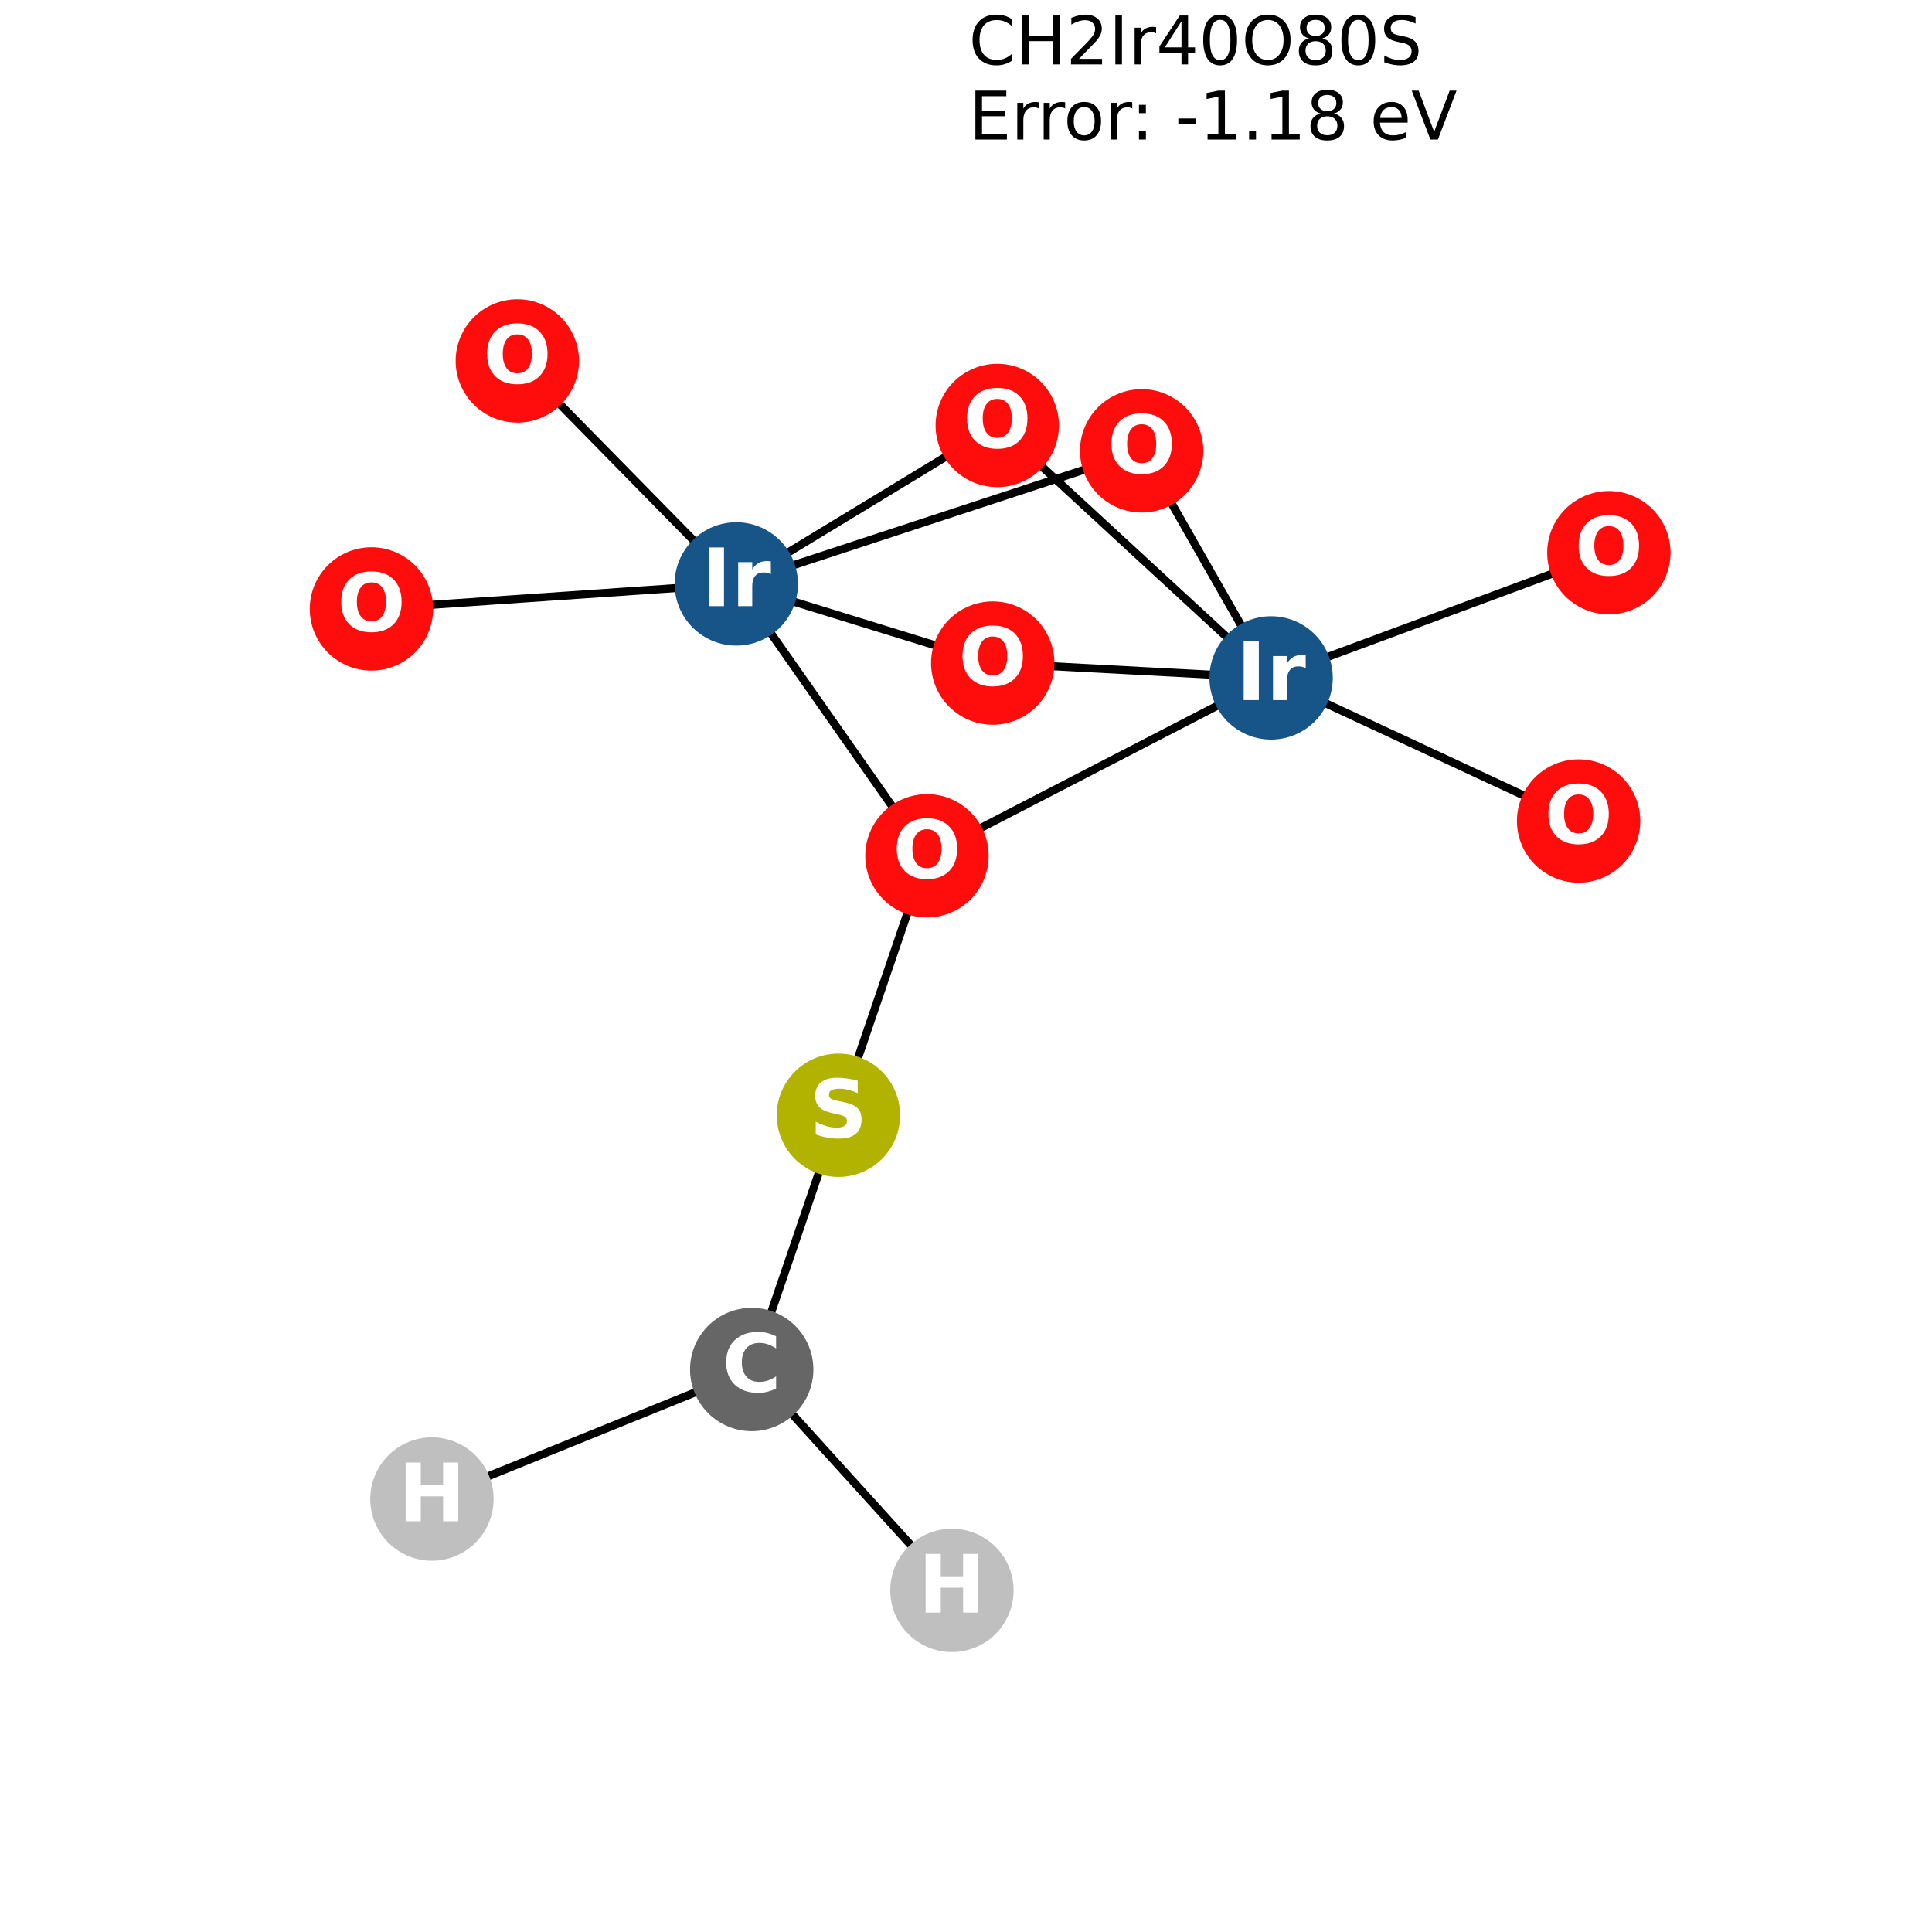
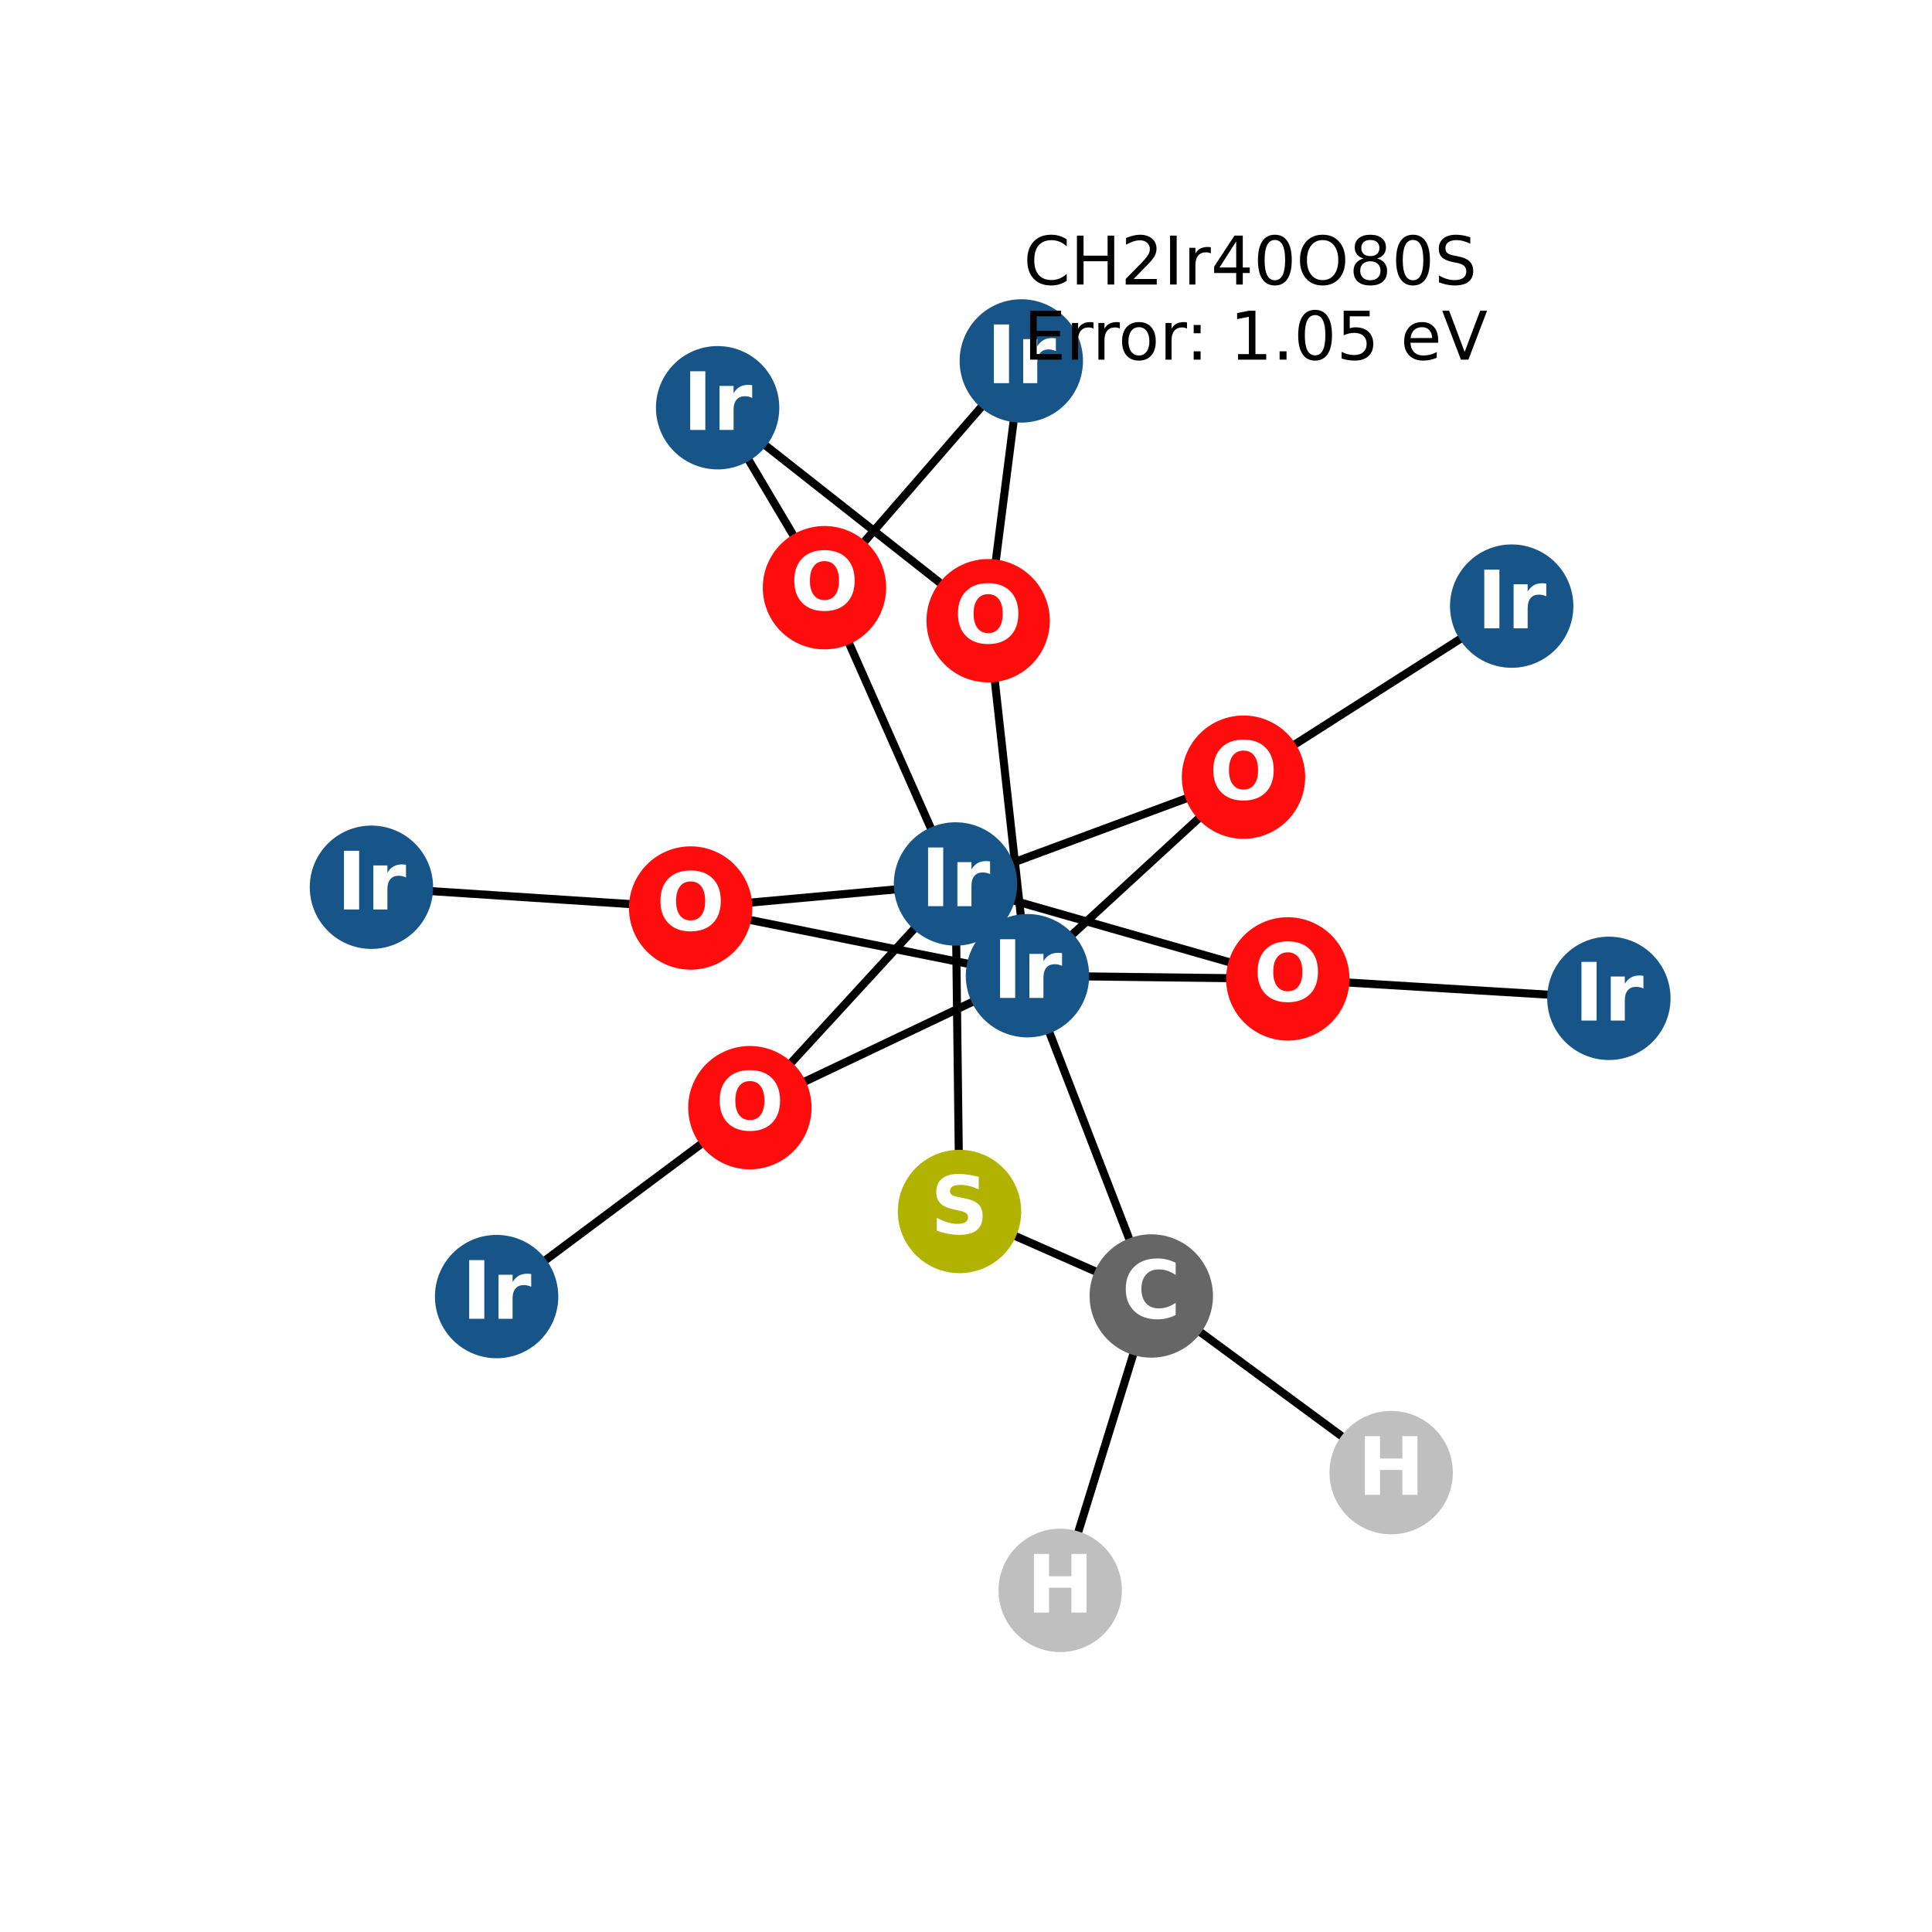
<svg xmlns="http://www.w3.org/2000/svg" xmlns:xlink="http://www.w3.org/1999/xlink" width="288pt" height="288pt" viewBox="0 0 288 288" version="1.1">
  <defs>
    <style type="text/css">*{stroke-linejoin: round; stroke-linecap: butt}</style>
  </defs>
  <g id="figure_1">
    <g id="patch_1">
      <path d="M 0 288  L 288 288  L 288 0  L 0 0  z " style="fill: #ffffff" />
    </g>
    <g id="axes_1">
      <g id="LineCollection_1">
-         <path d="M 147.985 98.843  L 109.758 87.045  " clip-path="url(#p2002f53074)" style="fill: none; stroke: #000000; stroke-width: 1.2" />
-         <path d="M 147.985 98.843  L 189.483 101.052  " clip-path="url(#p2002f53074)" style="fill: none; stroke: #000000; stroke-width: 1.2" />
-         <path d="M 170.187 67.207  L 109.758 87.045  " clip-path="url(#p2002f53074)" style="fill: none; stroke: #000000; stroke-width: 1.2" />
-         <path d="M 170.187 67.207  L 189.483 101.052  " clip-path="url(#p2002f53074)" style="fill: none; stroke: #000000; stroke-width: 1.2" />
-         <path d="M 189.483 101.052  L 239.831 82.39  " clip-path="url(#p2002f53074)" style="fill: none; stroke: #000000; stroke-width: 1.2" />
-         <path d="M 189.483 101.052  L 148.661 63.425  " clip-path="url(#p2002f53074)" style="fill: none; stroke: #000000; stroke-width: 1.2" />
-         <path d="M 189.483 101.052  L 138.181 127.575  " clip-path="url(#p2002f53074)" style="fill: none; stroke: #000000; stroke-width: 1.2" />
-         <path d="M 189.483 101.052  L 235.321 122.387  " clip-path="url(#p2002f53074)" style="fill: none; stroke: #000000; stroke-width: 1.2" />
-         <path d="M 148.661 63.425  L 109.758 87.045  " clip-path="url(#p2002f53074)" style="fill: none; stroke: #000000; stroke-width: 1.2" />
-         <path d="M 138.181 127.575  L 109.758 87.045  " clip-path="url(#p2002f53074)" style="fill: none; stroke: #000000; stroke-width: 1.2" />
-         <path d="M 138.181 127.575  L 124.985 166.251  " clip-path="url(#p2002f53074)" style="fill: none; stroke: #000000; stroke-width: 1.2" />
-         <path d="M 77.119 53.804  L 109.758 87.045  " clip-path="url(#p2002f53074)" style="fill: none; stroke: #000000; stroke-width: 1.2" />
-         <path d="M 109.758 87.045  L 55.369 90.773  " clip-path="url(#p2002f53074)" style="fill: none; stroke: #000000; stroke-width: 1.2" />
-         <path d="M 112.056 204.149  L 64.388 223.459  " clip-path="url(#p2002f53074)" style="fill: none; stroke: #000000; stroke-width: 1.2" />
-         <path d="M 112.056 204.149  L 141.902 237.076  " clip-path="url(#p2002f53074)" style="fill: none; stroke: #000000; stroke-width: 1.2" />
-         <path d="M 112.056 204.149  L 124.985 166.251  " clip-path="url(#p2002f53074)" style="fill: none; stroke: #000000; stroke-width: 1.2" />
+         <path d="M 153.165 145.447  L 147.302 92.53  " clip-path="url(#p4bd8d62f1f)" style="fill: none; stroke: #000000; stroke-width: 1.2" />
+         <path d="M 153.165 145.447  L 185.369 115.851  " clip-path="url(#p4bd8d62f1f)" style="fill: none; stroke: #000000; stroke-width: 1.2" />
+         <path d="M 153.165 145.447  L 191.97 145.924  " clip-path="url(#p4bd8d62f1f)" style="fill: none; stroke: #000000; stroke-width: 1.2" />
+         <path d="M 153.165 145.447  L 111.783 165.119  " clip-path="url(#p4bd8d62f1f)" style="fill: none; stroke: #000000; stroke-width: 1.2" />
+         <path d="M 153.165 145.447  L 102.951 135.357  " clip-path="url(#p4bd8d62f1f)" style="fill: none; stroke: #000000; stroke-width: 1.2" />
+         <path d="M 153.165 145.447  L 171.62 193.191  " clip-path="url(#p4bd8d62f1f)" style="fill: none; stroke: #000000; stroke-width: 1.2" />
+         <path d="M 152.245 53.804  L 147.302 92.53  " clip-path="url(#p4bd8d62f1f)" style="fill: none; stroke: #000000; stroke-width: 1.2" />
+         <path d="M 152.245 53.804  L 122.903 87.607  " clip-path="url(#p4bd8d62f1f)" style="fill: none; stroke: #000000; stroke-width: 1.2" />
+         <path d="M 239.831 148.821  L 191.97 145.924  " clip-path="url(#p4bd8d62f1f)" style="fill: none; stroke: #000000; stroke-width: 1.2" />
+         <path d="M 225.346 90.352  L 185.369 115.851  " clip-path="url(#p4bd8d62f1f)" style="fill: none; stroke: #000000; stroke-width: 1.2" />
+         <path d="M 142.434 131.77  L 185.369 115.851  " clip-path="url(#p4bd8d62f1f)" style="fill: none; stroke: #000000; stroke-width: 1.2" />
+         <path d="M 142.434 131.77  L 191.97 145.924  " clip-path="url(#p4bd8d62f1f)" style="fill: none; stroke: #000000; stroke-width: 1.2" />
+         <path d="M 142.434 131.77  L 122.903 87.607  " clip-path="url(#p4bd8d62f1f)" style="fill: none; stroke: #000000; stroke-width: 1.2" />
+         <path d="M 142.434 131.77  L 111.783 165.119  " clip-path="url(#p4bd8d62f1f)" style="fill: none; stroke: #000000; stroke-width: 1.2" />
+         <path d="M 142.434 131.77  L 102.951 135.357  " clip-path="url(#p4bd8d62f1f)" style="fill: none; stroke: #000000; stroke-width: 1.2" />
+         <path d="M 142.434 131.77  L 143.031 180.594  " clip-path="url(#p4bd8d62f1f)" style="fill: none; stroke: #000000; stroke-width: 1.2" />
+         <path d="M 122.903 87.607  L 106.975 60.78  " clip-path="url(#p4bd8d62f1f)" style="fill: none; stroke: #000000; stroke-width: 1.2" />
+         <path d="M 106.975 60.78  L 147.302 92.53  " clip-path="url(#p4bd8d62f1f)" style="fill: none; stroke: #000000; stroke-width: 1.2" />
+         <path d="M 55.369 132.261  L 102.951 135.357  " clip-path="url(#p4bd8d62f1f)" style="fill: none; stroke: #000000; stroke-width: 1.2" />
+         <path d="M 111.783 165.119  L 74.029 193.279  " clip-path="url(#p4bd8d62f1f)" style="fill: none; stroke: #000000; stroke-width: 1.2" />
+         <path d="M 171.62 193.191  L 158.042 237.076  " clip-path="url(#p4bd8d62f1f)" style="fill: none; stroke: #000000; stroke-width: 1.2" />
+         <path d="M 171.62 193.191  L 207.379 219.521  " clip-path="url(#p4bd8d62f1f)" style="fill: none; stroke: #000000; stroke-width: 1.2" />
+         <path d="M 171.62 193.191  L 143.031 180.594  " clip-path="url(#p4bd8d62f1f)" style="fill: none; stroke: #000000; stroke-width: 1.2" />
      </g>
      <g id="PathCollection_1">
        <defs>
-           <path id="C0_0_3049954e44" d="M 0 8.944  C 2.372 8.944 4.647 8.002 6.325 6.325  C 8.002 4.647 8.944 2.372 8.944 -0  C 8.944 -2.372 8.002 -4.647 6.325 -6.325  C 4.647 -8.002 2.372 -8.944 0 -8.944  C -2.372 -8.944 -4.647 -8.002 -6.325 -6.325  C -8.002 -4.647 -8.944 -2.372 -8.944 0  C -8.944 2.372 -8.002 4.647 -6.325 6.325  C -4.647 8.002 -2.372 8.944 0 8.944  z " />
+           <path id="C0_0_e879115627" d="M 0 8.944  C 2.372 8.944 4.647 8.002 6.325 6.325  C 8.002 4.647 8.944 2.372 8.944 -0  C 8.944 -2.372 8.002 -4.647 6.325 -6.325  C 4.647 -8.002 2.372 -8.944 0 -8.944  C -2.372 -8.944 -4.647 -8.002 -6.325 -6.325  C -8.002 -4.647 -8.944 -2.372 -8.944 0  C -8.944 2.372 -8.002 4.647 -6.325 6.325  C -4.647 8.002 -2.372 8.944 0 8.944  z " />
        </defs>
-         <g clip-path="url(#p2002f53074)">
-           <use xlink:href="#C0_0_3049954e44" x="147.985" y="98.843" style="fill: #ff0d0d; stroke: #ff0d0d; stroke-width: 0.5" />
-         </g>
-         <g clip-path="url(#p2002f53074)">
-           <use xlink:href="#C0_0_3049954e44" x="170.187" y="67.207" style="fill: #ff0d0d; stroke: #ff0d0d; stroke-width: 0.5" />
-         </g>
-         <g clip-path="url(#p2002f53074)">
-           <use xlink:href="#C0_0_3049954e44" x="189.483" y="101.052" style="fill: #175487; stroke: #175487; stroke-width: 0.5" />
-         </g>
-         <g clip-path="url(#p2002f53074)">
-           <use xlink:href="#C0_0_3049954e44" x="148.661" y="63.425" style="fill: #ff0d0d; stroke: #ff0d0d; stroke-width: 0.5" />
-         </g>
-         <g clip-path="url(#p2002f53074)">
-           <use xlink:href="#C0_0_3049954e44" x="138.181" y="127.575" style="fill: #ff0d0d; stroke: #ff0d0d; stroke-width: 0.5" />
-         </g>
-         <g clip-path="url(#p2002f53074)">
-           <use xlink:href="#C0_0_3049954e44" x="77.119" y="53.804" style="fill: #ff0d0d; stroke: #ff0d0d; stroke-width: 0.5" />
-         </g>
-         <g clip-path="url(#p2002f53074)">
-           <use xlink:href="#C0_0_3049954e44" x="109.758" y="87.045" style="fill: #175487; stroke: #175487; stroke-width: 0.5" />
-         </g>
-         <g clip-path="url(#p2002f53074)">
-           <use xlink:href="#C0_0_3049954e44" x="55.369" y="90.773" style="fill: #ff0d0d; stroke: #ff0d0d; stroke-width: 0.5" />
-         </g>
-         <g clip-path="url(#p2002f53074)">
-           <use xlink:href="#C0_0_3049954e44" x="235.321" y="122.387" style="fill: #ff0d0d; stroke: #ff0d0d; stroke-width: 0.5" />
-         </g>
-         <g clip-path="url(#p2002f53074)">
-           <use xlink:href="#C0_0_3049954e44" x="112.056" y="204.149" style="fill: #666666; stroke: #666666; stroke-width: 0.5" />
-         </g>
-         <g clip-path="url(#p2002f53074)">
-           <use xlink:href="#C0_0_3049954e44" x="64.388" y="223.459" style="fill: #bfbfbf; stroke: #bfbfbf; stroke-width: 0.5" />
-         </g>
-         <g clip-path="url(#p2002f53074)">
-           <use xlink:href="#C0_0_3049954e44" x="141.902" y="237.076" style="fill: #bfbfbf; stroke: #bfbfbf; stroke-width: 0.5" />
-         </g>
-         <g clip-path="url(#p2002f53074)">
-           <use xlink:href="#C0_0_3049954e44" x="124.985" y="166.251" style="fill: #b2b200; stroke: #b2b200; stroke-width: 0.5" />
-         </g>
-         <g clip-path="url(#p2002f53074)">
-           <use xlink:href="#C0_0_3049954e44" x="239.831" y="82.39" style="fill: #ff0d0d; stroke: #ff0d0d; stroke-width: 0.5" />
+         <g clip-path="url(#p4bd8d62f1f)">
+           <use xlink:href="#C0_0_e879115627" x="153.165" y="145.447" style="fill: #175487; stroke: #175487; stroke-width: 0.5" />
+         </g>
+         <g clip-path="url(#p4bd8d62f1f)">
+           <use xlink:href="#C0_0_e879115627" x="152.245" y="53.804" style="fill: #175487; stroke: #175487; stroke-width: 0.5" />
+         </g>
+         <g clip-path="url(#p4bd8d62f1f)">
+           <use xlink:href="#C0_0_e879115627" x="239.831" y="148.821" style="fill: #175487; stroke: #175487; stroke-width: 0.5" />
+         </g>
+         <g clip-path="url(#p4bd8d62f1f)">
+           <use xlink:href="#C0_0_e879115627" x="225.346" y="90.352" style="fill: #175487; stroke: #175487; stroke-width: 0.5" />
+         </g>
+         <g clip-path="url(#p4bd8d62f1f)">
+           <use xlink:href="#C0_0_e879115627" x="142.434" y="131.77" style="fill: #175487; stroke: #175487; stroke-width: 0.5" />
+         </g>
+         <g clip-path="url(#p4bd8d62f1f)">
+           <use xlink:href="#C0_0_e879115627" x="122.903" y="87.607" style="fill: #ff0d0d; stroke: #ff0d0d; stroke-width: 0.5" />
+         </g>
+         <g clip-path="url(#p4bd8d62f1f)">
+           <use xlink:href="#C0_0_e879115627" x="106.975" y="60.78" style="fill: #175487; stroke: #175487; stroke-width: 0.5" />
+         </g>
+         <g clip-path="url(#p4bd8d62f1f)">
+           <use xlink:href="#C0_0_e879115627" x="55.369" y="132.261" style="fill: #175487; stroke: #175487; stroke-width: 0.5" />
+         </g>
+         <g clip-path="url(#p4bd8d62f1f)">
+           <use xlink:href="#C0_0_e879115627" x="111.783" y="165.119" style="fill: #ff0d0d; stroke: #ff0d0d; stroke-width: 0.5" />
+         </g>
+         <g clip-path="url(#p4bd8d62f1f)">
+           <use xlink:href="#C0_0_e879115627" x="102.951" y="135.357" style="fill: #ff0d0d; stroke: #ff0d0d; stroke-width: 0.5" />
+         </g>
+         <g clip-path="url(#p4bd8d62f1f)">
+           <use xlink:href="#C0_0_e879115627" x="74.029" y="193.279" style="fill: #175487; stroke: #175487; stroke-width: 0.5" />
+         </g>
+         <g clip-path="url(#p4bd8d62f1f)">
+           <use xlink:href="#C0_0_e879115627" x="191.97" y="145.924" style="fill: #ff0d0d; stroke: #ff0d0d; stroke-width: 0.5" />
+         </g>
+         <g clip-path="url(#p4bd8d62f1f)">
+           <use xlink:href="#C0_0_e879115627" x="147.302" y="92.53" style="fill: #ff0d0d; stroke: #ff0d0d; stroke-width: 0.5" />
+         </g>
+         <g clip-path="url(#p4bd8d62f1f)">
+           <use xlink:href="#C0_0_e879115627" x="185.369" y="115.851" style="fill: #ff0d0d; stroke: #ff0d0d; stroke-width: 0.5" />
+         </g>
+         <g clip-path="url(#p4bd8d62f1f)">
+           <use xlink:href="#C0_0_e879115627" x="171.62" y="193.191" style="fill: #666666; stroke: #666666; stroke-width: 0.5" />
+         </g>
+         <g clip-path="url(#p4bd8d62f1f)">
+           <use xlink:href="#C0_0_e879115627" x="158.042" y="237.076" style="fill: #bfbfbf; stroke: #bfbfbf; stroke-width: 0.5" />
+         </g>
+         <g clip-path="url(#p4bd8d62f1f)">
+           <use xlink:href="#C0_0_e879115627" x="207.379" y="219.521" style="fill: #bfbfbf; stroke: #bfbfbf; stroke-width: 0.5" />
+         </g>
+         <g clip-path="url(#p4bd8d62f1f)">
+           <use xlink:href="#C0_0_e879115627" x="143.031" y="180.594" style="fill: #b2b200; stroke: #b2b200; stroke-width: 0.5" />
        </g>
      </g>
      <g id="text_1">
-         <g clip-path="url(#p2002f53074)">
-           <g style="fill: #ffffff" transform="translate(142.8837 102.1538) scale(0.12 -0.12)">
-             <defs>
-               <path id="DejaVuSans-Bold-4f" d="M 2719 3878  Q 2169 3878 1866 3472  Q 1563 3066 1563 2328  Q 1563 1594 1866 1187  Q 2169 781 2719 781  Q 3272 781 3575 1187  Q 3878 1594 3878 2328  Q 3878 3066 3575 3472  Q 3272 3878 2719 3878  z M 2719 4750  Q 3844 4750 4481 4106  Q 5119 3463 5119 2328  Q 5119 1197 4481 553  Q 3844 -91 2719 -91  Q 1597 -91 958 553  Q 319 1197 319 2328  Q 319 3463 958 4106  Q 1597 4750 2719 4750  z " transform="scale(0.015625)" />
-             </defs>
-             <use xlink:href="#DejaVuSans-Bold-4f" />
-           </g>
-         </g>
-       </g>
-       <g id="text_2">
-         <g clip-path="url(#p2002f53074)">
-           <g style="fill: #ffffff" transform="translate(165.086 70.5184) scale(0.12 -0.12)">
-             <use xlink:href="#DejaVuSans-Bold-4f" />
-           </g>
-         </g>
-       </g>
-       <g id="text_3">
-         <g clip-path="url(#p2002f53074)">
-           <g style="fill: #ffffff" transform="translate(184.2923 104.3628) scale(0.12 -0.12)">
+         <g clip-path="url(#p4bd8d62f1f)">
+           <g style="fill: #ffffff" transform="translate(147.9741 148.7583) scale(0.12 -0.12)">
            <defs>
              <path id="DejaVuSans-Bold-49" d="M 588 4666  L 1791 4666  L 1791 0  L 588 0  L 588 4666  z " transform="scale(0.015625)" />
              <path id="DejaVuSans-Bold-72" d="M 3138 2547  Q 2991 2616 2845 2648  Q 2700 2681 2553 2681  Q 2122 2681 1889 2404  Q 1656 2128 1656 1613  L 1656 0  L 538 0  L 538 3500  L 1656 3500  L 1656 2925  Q 1872 3269 2151 3426  Q 2431 3584 2822 3584  Q 2878 3584 2943 3579  Q 3009 3575 3134 3559  L 3138 2547  z " transform="scale(0.015625)" />
            </defs>
            <use xlink:href="#DejaVuSans-Bold-49" />
            <use xlink:href="#DejaVuSans-Bold-72" transform="translate(37.20703 0)" />
          </g>
        </g>
      </g>
+       <g id="text_2">
+         <g clip-path="url(#p4bd8d62f1f)">
+           <g style="fill: #ffffff" transform="translate(147.0541 57.11489) scale(0.12 -0.12)">
+             <use xlink:href="#DejaVuSans-Bold-49" />
+             <use xlink:href="#DejaVuSans-Bold-72" transform="translate(37.20703 0)" />
+           </g>
+         </g>
+       </g>
+       <g id="text_3">
+         <g clip-path="url(#p4bd8d62f1f)">
+           <g style="fill: #ffffff" transform="translate(234.6405 152.1327) scale(0.12 -0.12)">
+             <use xlink:href="#DejaVuSans-Bold-49" />
+             <use xlink:href="#DejaVuSans-Bold-72" transform="translate(37.20703 0)" />
+           </g>
+         </g>
+       </g>
      <g id="text_4">
-         <g clip-path="url(#p2002f53074)">
-           <g style="fill: #ffffff" transform="translate(143.5603 66.73668) scale(0.12 -0.12)">
-             <use xlink:href="#DejaVuSans-Bold-4f" />
+         <g clip-path="url(#p4bd8d62f1f)">
+           <g style="fill: #ffffff" transform="translate(220.1555 93.6634) scale(0.12 -0.12)">
+             <use xlink:href="#DejaVuSans-Bold-49" />
+             <use xlink:href="#DejaVuSans-Bold-72" transform="translate(37.20703 0)" />
          </g>
        </g>
      </g>
      <g id="text_5">
-         <g clip-path="url(#p2002f53074)">
-           <g style="fill: #ffffff" transform="translate(133.0803 130.8866) scale(0.12 -0.12)">
-             <use xlink:href="#DejaVuSans-Bold-4f" />
+         <g clip-path="url(#p4bd8d62f1f)">
+           <g style="fill: #ffffff" transform="translate(137.2433 135.0817) scale(0.12 -0.12)">
+             <use xlink:href="#DejaVuSans-Bold-49" />
+             <use xlink:href="#DejaVuSans-Bold-72" transform="translate(37.20703 0)" />
          </g>
        </g>
      </g>
      <g id="text_6">
-         <g clip-path="url(#p2002f53074)">
-           <g style="fill: #ffffff" transform="translate(72.01855 57.11489) scale(0.12 -0.12)">
+         <g clip-path="url(#p4bd8d62f1f)">
+           <g style="fill: #ffffff" transform="translate(117.8018 90.91835) scale(0.12 -0.12)">
+             <defs>
+               <path id="DejaVuSans-Bold-4f" d="M 2719 3878  Q 2169 3878 1866 3472  Q 1563 3066 1563 2328  Q 1563 1594 1866 1187  Q 2169 781 2719 781  Q 3272 781 3575 1187  Q 3878 1594 3878 2328  Q 3878 3066 3575 3472  Q 3272 3878 2719 3878  z M 2719 4750  Q 3844 4750 4481 4106  Q 5119 3463 5119 2328  Q 5119 1197 4481 553  Q 3844 -91 2719 -91  Q 1597 -91 958 553  Q 319 1197 319 2328  Q 319 3463 958 4106  Q 1597 4750 2719 4750  z " transform="scale(0.015625)" />
+             </defs>
            <use xlink:href="#DejaVuSans-Bold-4f" />
          </g>
        </g>
      </g>
      <g id="text_7">
-         <g clip-path="url(#p2002f53074)">
-           <g style="fill: #ffffff" transform="translate(104.5669 90.35641) scale(0.12 -0.12)">
+         <g clip-path="url(#p4bd8d62f1f)">
+           <g style="fill: #ffffff" transform="translate(101.7842 64.0911) scale(0.12 -0.12)">
            <use xlink:href="#DejaVuSans-Bold-49" />
            <use xlink:href="#DejaVuSans-Bold-72" transform="translate(37.20703 0)" />
          </g>
        </g>
      </g>
      <g id="text_8">
-         <g clip-path="url(#p2002f53074)">
-           <g style="fill: #ffffff" transform="translate(50.26766 94.08405) scale(0.12 -0.12)">
-             <use xlink:href="#DejaVuSans-Bold-4f" />
+         <g clip-path="url(#p4bd8d62f1f)">
+           <g style="fill: #ffffff" transform="translate(50.17766 135.572) scale(0.12 -0.12)">
+             <use xlink:href="#DejaVuSans-Bold-49" />
+             <use xlink:href="#DejaVuSans-Bold-72" transform="translate(37.20703 0)" />
          </g>
        </g>
      </g>
      <g id="text_9">
-         <g clip-path="url(#p2002f53074)">
-           <g style="fill: #ffffff" transform="translate(230.2201 125.6983) scale(0.12 -0.12)">
+         <g clip-path="url(#p4bd8d62f1f)">
+           <g style="fill: #ffffff" transform="translate(106.682 168.4306) scale(0.12 -0.12)">
            <use xlink:href="#DejaVuSans-Bold-4f" />
          </g>
        </g>
      </g>
      <g id="text_10">
-         <g clip-path="url(#p2002f53074)">
-           <g style="fill: #ffffff" transform="translate(107.6524 207.4604) scale(0.12 -0.12)">
+         <g clip-path="url(#p4bd8d62f1f)">
+           <g style="fill: #ffffff" transform="translate(97.84979 138.6679) scale(0.12 -0.12)">
+             <use xlink:href="#DejaVuSans-Bold-4f" />
+           </g>
+         </g>
+       </g>
+       <g id="text_11">
+         <g clip-path="url(#p4bd8d62f1f)">
+           <g style="fill: #ffffff" transform="translate(68.83852 196.5902) scale(0.12 -0.12)">
+             <use xlink:href="#DejaVuSans-Bold-49" />
+             <use xlink:href="#DejaVuSans-Bold-72" transform="translate(37.20703 0)" />
+           </g>
+         </g>
+       </g>
+       <g id="text_12">
+         <g clip-path="url(#p4bd8d62f1f)">
+           <g style="fill: #ffffff" transform="translate(186.8695 149.2352) scale(0.12 -0.12)">
+             <use xlink:href="#DejaVuSans-Bold-4f" />
+           </g>
+         </g>
+       </g>
+       <g id="text_13">
+         <g clip-path="url(#p4bd8d62f1f)">
+           <g style="fill: #ffffff" transform="translate(142.2012 95.84153) scale(0.12 -0.12)">
+             <use xlink:href="#DejaVuSans-Bold-4f" />
+           </g>
+         </g>
+       </g>
+       <g id="text_14">
+         <g clip-path="url(#p4bd8d62f1f)">
+           <g style="fill: #ffffff" transform="translate(180.2682 119.1621) scale(0.12 -0.12)">
+             <use xlink:href="#DejaVuSans-Bold-4f" />
+           </g>
+         </g>
+       </g>
+       <g id="text_15">
+         <g clip-path="url(#p4bd8d62f1f)">
+           <g style="fill: #ffffff" transform="translate(167.2162 196.5024) scale(0.12 -0.12)">
            <defs>
              <path id="DejaVuSans-Bold-43" d="M 4288 256  Q 3956 84 3597 -3  Q 3238 -91 2847 -91  Q 1681 -91 1000 561  Q 319 1213 319 2328  Q 319 3447 1000 4098  Q 1681 4750 2847 4750  Q 3238 4750 3597 4662  Q 3956 4575 4288 4403  L 4288 3438  Q 3953 3666 3628 3772  Q 3303 3878 2944 3878  Q 2300 3878 1931 3465  Q 1563 3053 1563 2328  Q 1563 1606 1931 1193  Q 2300 781 2944 781  Q 3303 781 3628 887  Q 3953 994 4288 1222  L 4288 256  z " transform="scale(0.015625)" />
            </defs>
            <use xlink:href="#DejaVuSans-Bold-43" />
          </g>
        </g>
      </g>
-       <g id="text_11">
-         <g clip-path="url(#p2002f53074)">
-           <g style="fill: #ffffff" transform="translate(59.36645 226.7707) scale(0.12 -0.12)">
+       <g id="text_16">
+         <g clip-path="url(#p4bd8d62f1f)">
+           <g style="fill: #ffffff" transform="translate(153.0204 240.3876) scale(0.12 -0.12)">
            <defs>
              <path id="DejaVuSans-Bold-48" d="M 588 4666  L 1791 4666  L 1791 2888  L 3566 2888  L 3566 4666  L 4769 4666  L 4769 0  L 3566 0  L 3566 1978  L 1791 1978  L 1791 0  L 588 0  L 588 4666  z " transform="scale(0.015625)" />
            </defs>
            <use xlink:href="#DejaVuSans-Bold-48" />
          </g>
        </g>
      </g>
-       <g id="text_12">
-         <g clip-path="url(#p2002f53074)">
-           <g style="fill: #ffffff" transform="translate(136.8807 240.3876) scale(0.12 -0.12)">
+       <g id="text_17">
+         <g clip-path="url(#p4bd8d62f1f)">
+           <g style="fill: #ffffff" transform="translate(202.3573 222.8324) scale(0.12 -0.12)">
            <use xlink:href="#DejaVuSans-Bold-48" />
          </g>
        </g>
      </g>
-       <g id="text_13">
-         <g clip-path="url(#p2002f53074)">
-           <g style="fill: #ffffff" transform="translate(120.6643 169.5618) scale(0.12 -0.12)">
+       <g id="text_18">
+         <g clip-path="url(#p4bd8d62f1f)">
+           <g style="fill: #ffffff" transform="translate(138.7097 183.9049) scale(0.12 -0.12)">
            <defs>
              <path id="DejaVuSans-Bold-53" d="M 3834 4519  L 3834 3531  Q 3450 3703 3084 3790  Q 2719 3878 2394 3878  Q 1963 3878 1756 3759  Q 1550 3641 1550 3391  Q 1550 3203 1689 3098  Q 1828 2994 2194 2919  L 2706 2816  Q 3484 2659 3812 2340  Q 4141 2022 4141 1434  Q 4141 663 3683 286  Q 3225 -91 2284 -91  Q 1841 -91 1394 -6  Q 947 78 500 244  L 500 1259  Q 947 1022 1364 901  Q 1781 781 2169 781  Q 2563 781 2772 912  Q 2981 1044 2981 1288  Q 2981 1506 2839 1625  Q 2697 1744 2272 1838  L 1806 1941  Q 1106 2091 782 2419  Q 459 2747 459 3303  Q 459 4000 909 4375  Q 1359 4750 2203 4750  Q 2588 4750 2994 4692  Q 3400 4634 3834 4519  z " transform="scale(0.015625)" />
            </defs>
            <use xlink:href="#DejaVuSans-Bold-53" />
          </g>
        </g>
      </g>
-       <g id="text_14">
-         <g clip-path="url(#p2002f53074)">
-           <g style="fill: #ffffff" transform="translate(234.7305 85.70098) scale(0.12 -0.12)">
-             <use xlink:href="#DejaVuSans-Bold-4f" />
-           </g>
-         </g>
-       </g>
-       <g id="text_15">
-         <g transform="translate(144.4181 9.599749) scale(0.1 -0.1)">
+       <g id="text_19">
+         <g transform="translate(152.5743 42.41351) scale(0.1 -0.1)">
          <defs>
            <path id="DejaVuSans-43" d="M 4122 4306  L 4122 3641  Q 3803 3938 3442 4084  Q 3081 4231 2675 4231  Q 1875 4231 1450 3742  Q 1025 3253 1025 2328  Q 1025 1406 1450 917  Q 1875 428 2675 428  Q 3081 428 3442 575  Q 3803 722 4122 1019  L 4122 359  Q 3791 134 3420 21  Q 3050 -91 2638 -91  Q 1578 -91 968 557  Q 359 1206 359 2328  Q 359 3453 968 4101  Q 1578 4750 2638 4750  Q 3056 4750 3426 4639  Q 3797 4528 4122 4306  z " transform="scale(0.015625)" />
            <path id="DejaVuSans-48" d="M 628 4666  L 1259 4666  L 1259 2753  L 3553 2753  L 3553 4666  L 4184 4666  L 4184 0  L 3553 0  L 3553 2222  L 1259 2222  L 1259 0  L 628 0  L 628 4666  z " transform="scale(0.015625)" />
            <path id="DejaVuSans-32" d="M 1228 531  L 3431 531  L 3431 0  L 469 0  L 469 531  Q 828 903 1448 1529  Q 2069 2156 2228 2338  Q 2531 2678 2651 2914  Q 2772 3150 2772 3378  Q 2772 3750 2511 3984  Q 2250 4219 1831 4219  Q 1534 4219 1204 4116  Q 875 4013 500 3803  L 500 4441  Q 881 4594 1212 4672  Q 1544 4750 1819 4750  Q 2544 4750 2975 4387  Q 3406 4025 3406 3419  Q 3406 3131 3298 2873  Q 3191 2616 2906 2266  Q 2828 2175 2409 1742  Q 1991 1309 1228 531  z " transform="scale(0.015625)" />
            <path id="DejaVuSans-49" d="M 628 4666  L 1259 4666  L 1259 0  L 628 0  L 628 4666  z " transform="scale(0.015625)" />
            <path id="DejaVuSans-72" d="M 2631 2963  Q 2534 3019 2420 3045  Q 2306 3072 2169 3072  Q 1681 3072 1420 2755  Q 1159 2438 1159 1844  L 1159 0  L 581 0  L 581 3500  L 1159 3500  L 1159 2956  Q 1341 3275 1631 3429  Q 1922 3584 2338 3584  Q 2397 3584 2469 3576  Q 2541 3569 2628 3553  L 2631 2963  z " transform="scale(0.015625)" />
            <path id="DejaVuSans-34" d="M 2419 4116  L 825 1625  L 2419 1625  L 2419 4116  z M 2253 4666  L 3047 4666  L 3047 1625  L 3713 1625  L 3713 1100  L 3047 1100  L 3047 0  L 2419 0  L 2419 1100  L 313 1100  L 313 1709  L 2253 4666  z " transform="scale(0.015625)" />
            <path id="DejaVuSans-30" d="M 2034 4250  Q 1547 4250 1301 3770  Q 1056 3291 1056 2328  Q 1056 1369 1301 889  Q 1547 409 2034 409  Q 2525 409 2770 889  Q 3016 1369 3016 2328  Q 3016 3291 2770 3770  Q 2525 4250 2034 4250  z M 2034 4750  Q 2819 4750 3233 4129  Q 3647 3509 3647 2328  Q 3647 1150 3233 529  Q 2819 -91 2034 -91  Q 1250 -91 836 529  Q 422 1150 422 2328  Q 422 3509 836 4129  Q 1250 4750 2034 4750  z " transform="scale(0.015625)" />
            <path id="DejaVuSans-4f" d="M 2522 4238  Q 1834 4238 1429 3725  Q 1025 3213 1025 2328  Q 1025 1447 1429 934  Q 1834 422 2522 422  Q 3209 422 3611 934  Q 4013 1447 4013 2328  Q 4013 3213 3611 3725  Q 3209 4238 2522 4238  z M 2522 4750  Q 3503 4750 4090 4092  Q 4678 3434 4678 2328  Q 4678 1225 4090 567  Q 3503 -91 2522 -91  Q 1538 -91 948 565  Q 359 1222 359 2328  Q 359 3434 948 4092  Q 1538 4750 2522 4750  z " transform="scale(0.015625)" />
            <path id="DejaVuSans-38" d="M 2034 2216  Q 1584 2216 1326 1975  Q 1069 1734 1069 1313  Q 1069 891 1326 650  Q 1584 409 2034 409  Q 2484 409 2743 651  Q 3003 894 3003 1313  Q 3003 1734 2745 1975  Q 2488 2216 2034 2216  z M 1403 2484  Q 997 2584 770 2862  Q 544 3141 544 3541  Q 544 4100 942 4425  Q 1341 4750 2034 4750  Q 2731 4750 3128 4425  Q 3525 4100 3525 3541  Q 3525 3141 3298 2862  Q 3072 2584 2669 2484  Q 3125 2378 3379 2068  Q 3634 1759 3634 1313  Q 3634 634 3220 271  Q 2806 -91 2034 -91  Q 1263 -91 848 271  Q 434 634 434 1313  Q 434 1759 690 2068  Q 947 2378 1403 2484  z M 1172 3481  Q 1172 3119 1398 2916  Q 1625 2713 2034 2713  Q 2441 2713 2670 2916  Q 2900 3119 2900 3481  Q 2900 3844 2670 4047  Q 2441 4250 2034 4250  Q 1625 4250 1398 4047  Q 1172 3844 1172 3481  z " transform="scale(0.015625)" />
            <path id="DejaVuSans-53" d="M 3425 4513  L 3425 3897  Q 3066 4069 2747 4153  Q 2428 4238 2131 4238  Q 1616 4238 1336 4038  Q 1056 3838 1056 3469  Q 1056 3159 1242 3001  Q 1428 2844 1947 2747  L 2328 2669  Q 3034 2534 3370 2195  Q 3706 1856 3706 1288  Q 3706 609 3251 259  Q 2797 -91 1919 -91  Q 1588 -91 1214 -16  Q 841 59 441 206  L 441 856  Q 825 641 1194 531  Q 1563 422 1919 422  Q 2459 422 2753 634  Q 3047 847 3047 1241  Q 3047 1584 2836 1778  Q 2625 1972 2144 2069  L 1759 2144  Q 1053 2284 737 2584  Q 422 2884 422 3419  Q 422 4038 858 4394  Q 1294 4750 2059 4750  Q 2388 4750 2728 4690  Q 3069 4631 3425 4513  z " transform="scale(0.015625)" />
          </defs>
          <use xlink:href="#DejaVuSans-43" />
          <use xlink:href="#DejaVuSans-48" transform="translate(69.82422 0)" />
          <use xlink:href="#DejaVuSans-32" transform="translate(145.0195 0)" />
          <use xlink:href="#DejaVuSans-49" transform="translate(208.6426 0)" />
          <use xlink:href="#DejaVuSans-72" transform="translate(238.1348 0)" />
          <use xlink:href="#DejaVuSans-34" transform="translate(279.248 0)" />
          <use xlink:href="#DejaVuSans-30" transform="translate(342.8711 0)" />
          <use xlink:href="#DejaVuSans-4f" transform="translate(406.4941 0)" />
          <use xlink:href="#DejaVuSans-38" transform="translate(485.2051 0)" />
          <use xlink:href="#DejaVuSans-30" transform="translate(548.8281 0)" />
          <use xlink:href="#DejaVuSans-53" transform="translate(612.4512 0)" />
        </g>
-         <g transform="translate(144.4181 20.79756) scale(0.1 -0.1)">
+         <g transform="translate(152.5743 53.61132) scale(0.1 -0.1)">
          <defs>
            <path id="DejaVuSans-45" d="M 628 4666  L 3578 4666  L 3578 4134  L 1259 4134  L 1259 2753  L 3481 2753  L 3481 2222  L 1259 2222  L 1259 531  L 3634 531  L 3634 0  L 628 0  L 628 4666  z " transform="scale(0.015625)" />
            <path id="DejaVuSans-6f" d="M 1959 3097  Q 1497 3097 1228 2736  Q 959 2375 959 1747  Q 959 1119 1226 758  Q 1494 397 1959 397  Q 2419 397 2687 759  Q 2956 1122 2956 1747  Q 2956 2369 2687 2733  Q 2419 3097 1959 3097  z M 1959 3584  Q 2709 3584 3137 3096  Q 3566 2609 3566 1747  Q 3566 888 3137 398  Q 2709 -91 1959 -91  Q 1206 -91 779 398  Q 353 888 353 1747  Q 353 2609 779 3096  Q 1206 3584 1959 3584  z " transform="scale(0.015625)" />
            <path id="DejaVuSans-3a" d="M 750 794  L 1409 794  L 1409 0  L 750 0  L 750 794  z M 750 3309  L 1409 3309  L 1409 2516  L 750 2516  L 750 3309  z " transform="scale(0.015625)" />
            <path id="DejaVuSans-20" transform="scale(0.015625)" />
-             <path id="DejaVuSans-2d" d="M 313 2009  L 1997 2009  L 1997 1497  L 313 1497  L 313 2009  z " transform="scale(0.015625)" />
            <path id="DejaVuSans-31" d="M 794 531  L 1825 531  L 1825 4091  L 703 3866  L 703 4441  L 1819 4666  L 2450 4666  L 2450 531  L 3481 531  L 3481 0  L 794 0  L 794 531  z " transform="scale(0.015625)" />
            <path id="DejaVuSans-2e" d="M 684 794  L 1344 794  L 1344 0  L 684 0  L 684 794  z " transform="scale(0.015625)" />
+             <path id="DejaVuSans-35" d="M 691 4666  L 3169 4666  L 3169 4134  L 1269 4134  L 1269 2991  Q 1406 3038 1543 3061  Q 1681 3084 1819 3084  Q 2600 3084 3056 2656  Q 3513 2228 3513 1497  Q 3513 744 3044 326  Q 2575 -91 1722 -91  Q 1428 -91 1123 -41  Q 819 9 494 109  L 494 744  Q 775 591 1075 516  Q 1375 441 1709 441  Q 2250 441 2565 725  Q 2881 1009 2881 1497  Q 2881 1984 2565 2268  Q 2250 2553 1709 2553  Q 1456 2553 1204 2497  Q 953 2441 691 2322  L 691 4666  z " transform="scale(0.015625)" />
            <path id="DejaVuSans-65" d="M 3597 1894  L 3597 1613  L 953 1613  Q 991 1019 1311 708  Q 1631 397 2203 397  Q 2534 397 2845 478  Q 3156 559 3463 722  L 3463 178  Q 3153 47 2828 -22  Q 2503 -91 2169 -91  Q 1331 -91 842 396  Q 353 884 353 1716  Q 353 2575 817 3079  Q 1281 3584 2069 3584  Q 2775 3584 3186 3129  Q 3597 2675 3597 1894  z M 3022 2063  Q 3016 2534 2758 2815  Q 2500 3097 2075 3097  Q 1594 3097 1305 2825  Q 1016 2553 972 2059  L 3022 2063  z " transform="scale(0.015625)" />
            <path id="DejaVuSans-56" d="M 1831 0  L 50 4666  L 709 4666  L 2188 738  L 3669 4666  L 4325 4666  L 2547 0  L 1831 0  z " transform="scale(0.015625)" />
          </defs>
          <use xlink:href="#DejaVuSans-45" />
          <use xlink:href="#DejaVuSans-72" transform="translate(63.18359 0)" />
          <use xlink:href="#DejaVuSans-72" transform="translate(102.5469 0)" />
          <use xlink:href="#DejaVuSans-6f" transform="translate(141.4102 0)" />
          <use xlink:href="#DejaVuSans-72" transform="translate(202.5918 0)" />
          <use xlink:href="#DejaVuSans-3a" transform="translate(241.9551 0)" />
          <use xlink:href="#DejaVuSans-20" transform="translate(275.6465 0)" />
-           <use xlink:href="#DejaVuSans-2d" transform="translate(307.4336 0)" />
-           <use xlink:href="#DejaVuSans-31" transform="translate(343.5176 0)" />
-           <use xlink:href="#DejaVuSans-2e" transform="translate(407.1406 0)" />
-           <use xlink:href="#DejaVuSans-31" transform="translate(438.9277 0)" />
-           <use xlink:href="#DejaVuSans-38" transform="translate(502.5508 0)" />
-           <use xlink:href="#DejaVuSans-20" transform="translate(566.1738 0)" />
-           <use xlink:href="#DejaVuSans-65" transform="translate(597.9609 0)" />
-           <use xlink:href="#DejaVuSans-56" transform="translate(659.4844 0)" />
+           <use xlink:href="#DejaVuSans-31" transform="translate(307.4336 0)" />
+           <use xlink:href="#DejaVuSans-2e" transform="translate(371.0566 0)" />
+           <use xlink:href="#DejaVuSans-30" transform="translate(402.8438 0)" />
+           <use xlink:href="#DejaVuSans-35" transform="translate(466.4668 0)" />
+           <use xlink:href="#DejaVuSans-20" transform="translate(530.0898 0)" />
+           <use xlink:href="#DejaVuSans-65" transform="translate(561.877 0)" />
+           <use xlink:href="#DejaVuSans-56" transform="translate(623.4004 0)" />
        </g>
      </g>
    </g>
  </g>
  <defs>
-     <clipPath id="p2002f53074">
+     <clipPath id="p4bd8d62f1f">
      <rect x="36" y="34.56" width="223.2" height="221.76" />
    </clipPath>
  </defs>
</svg>
